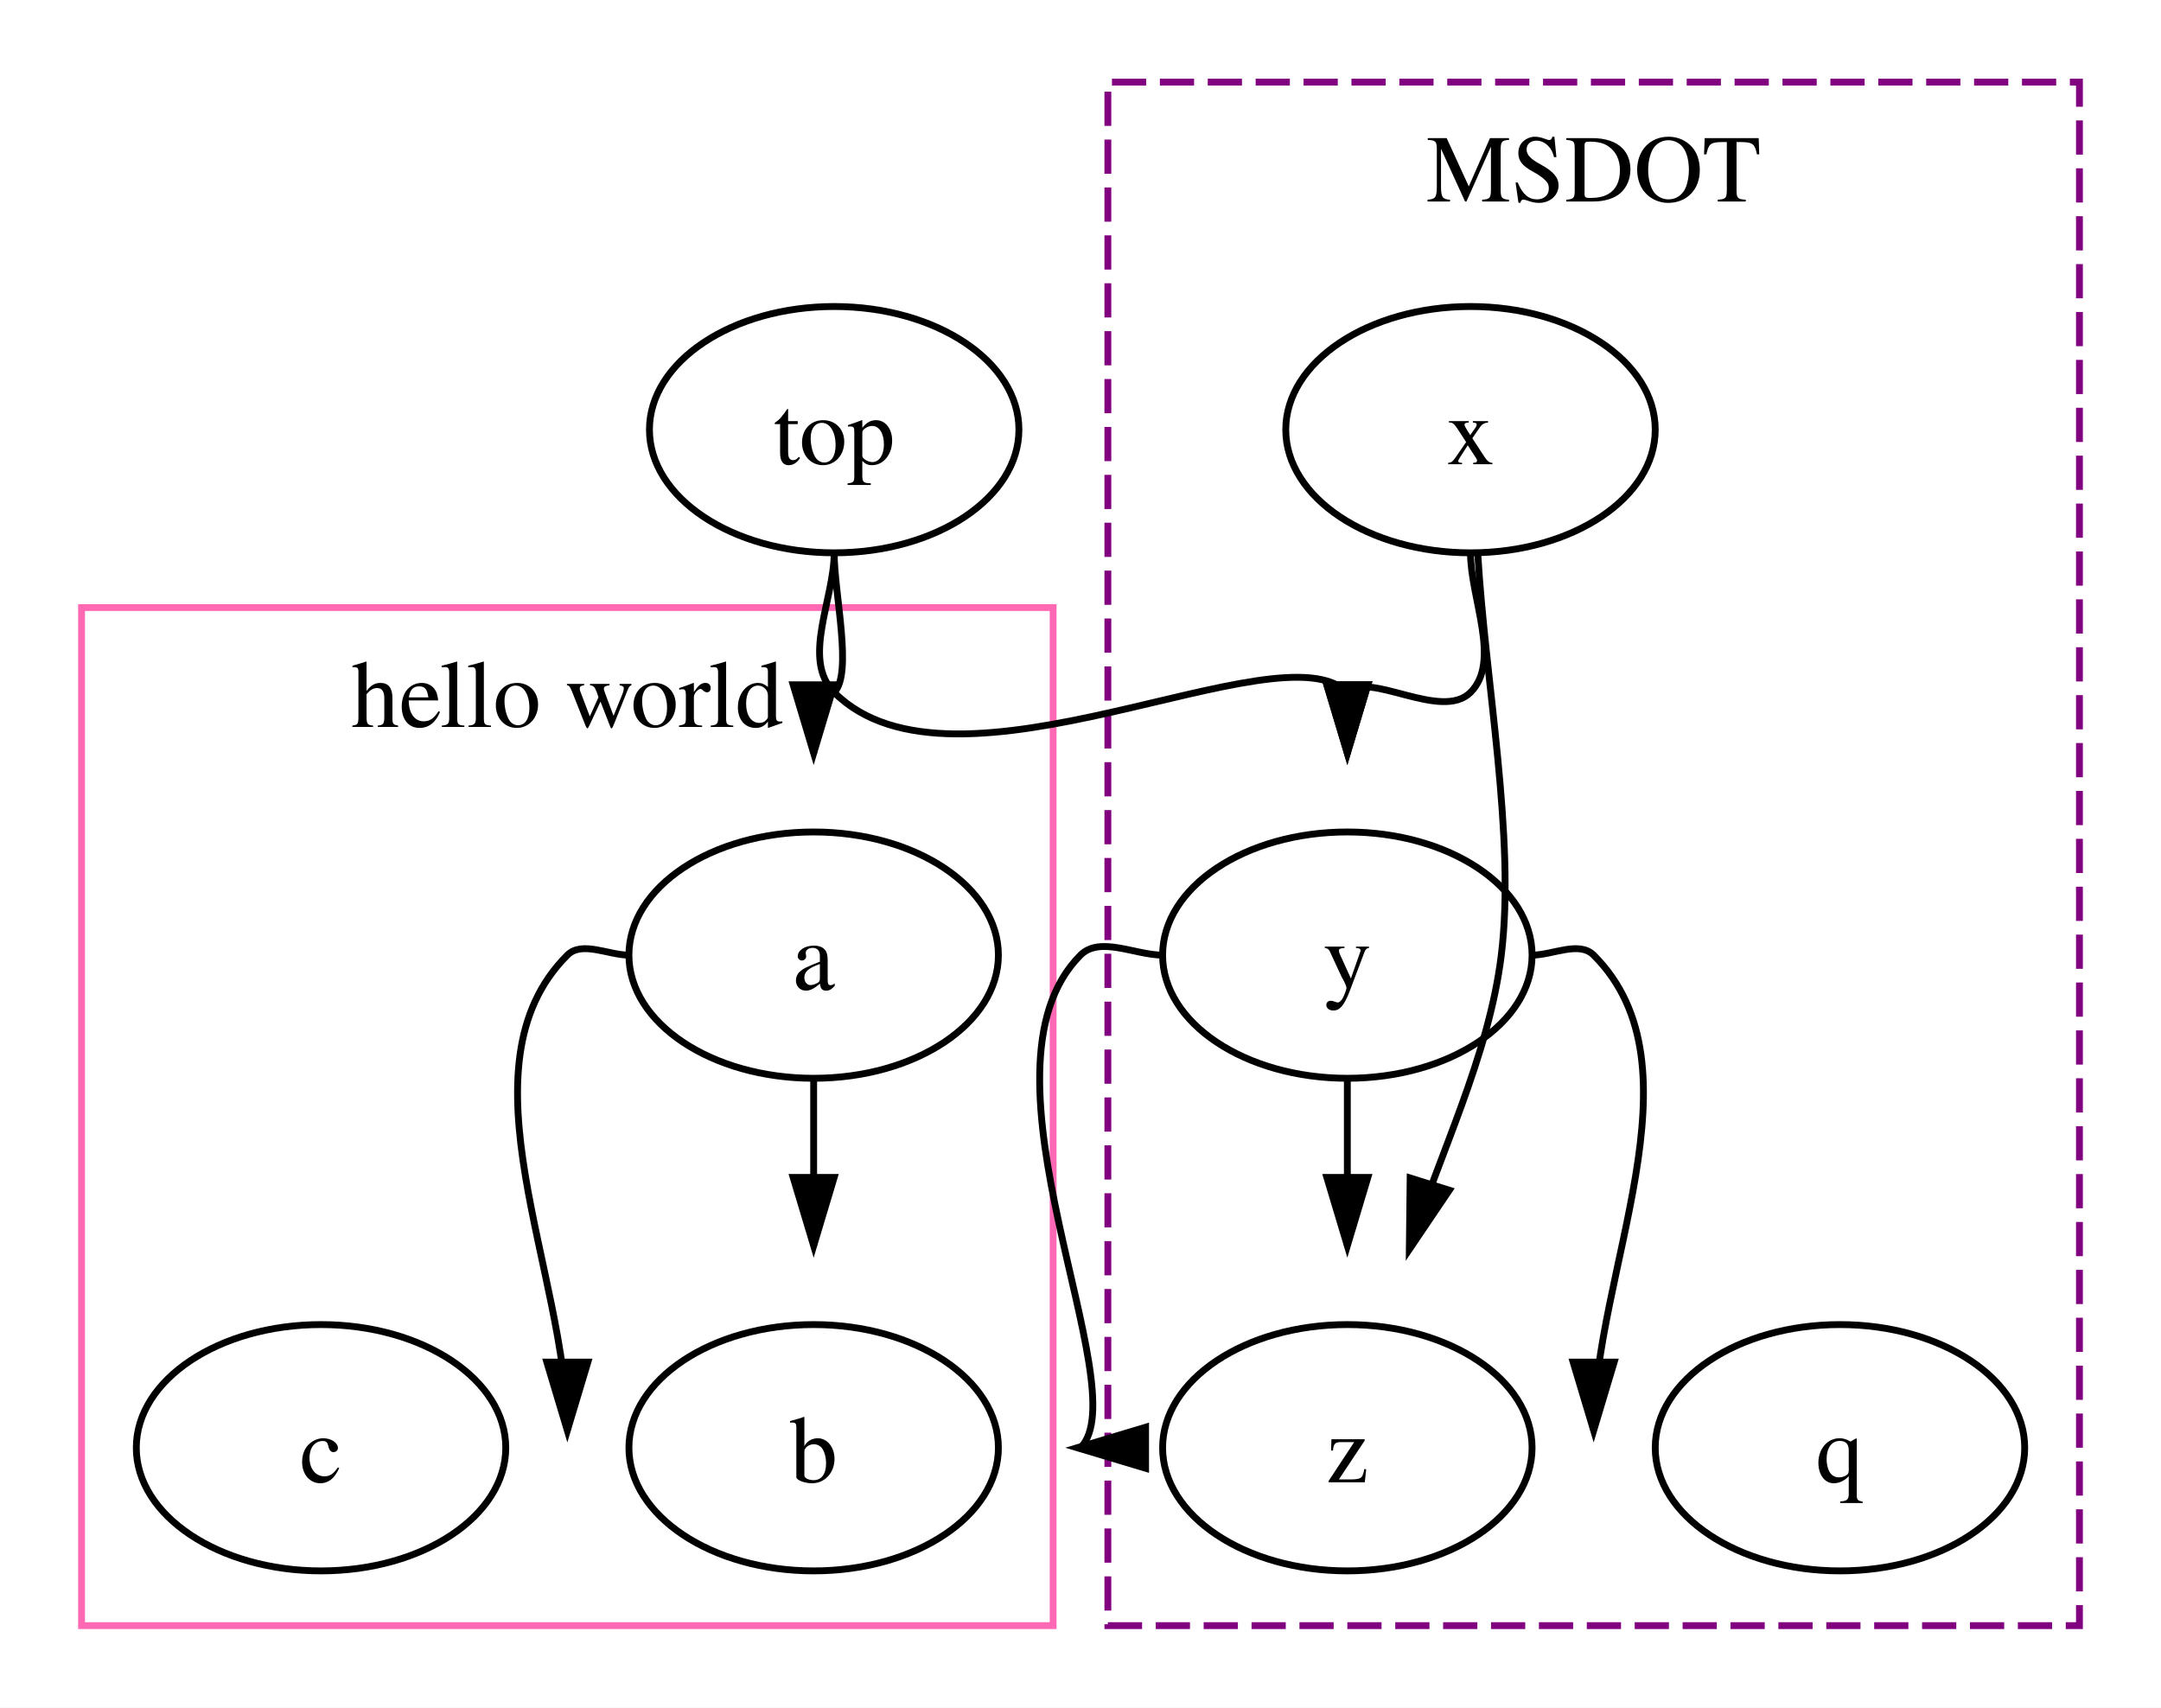
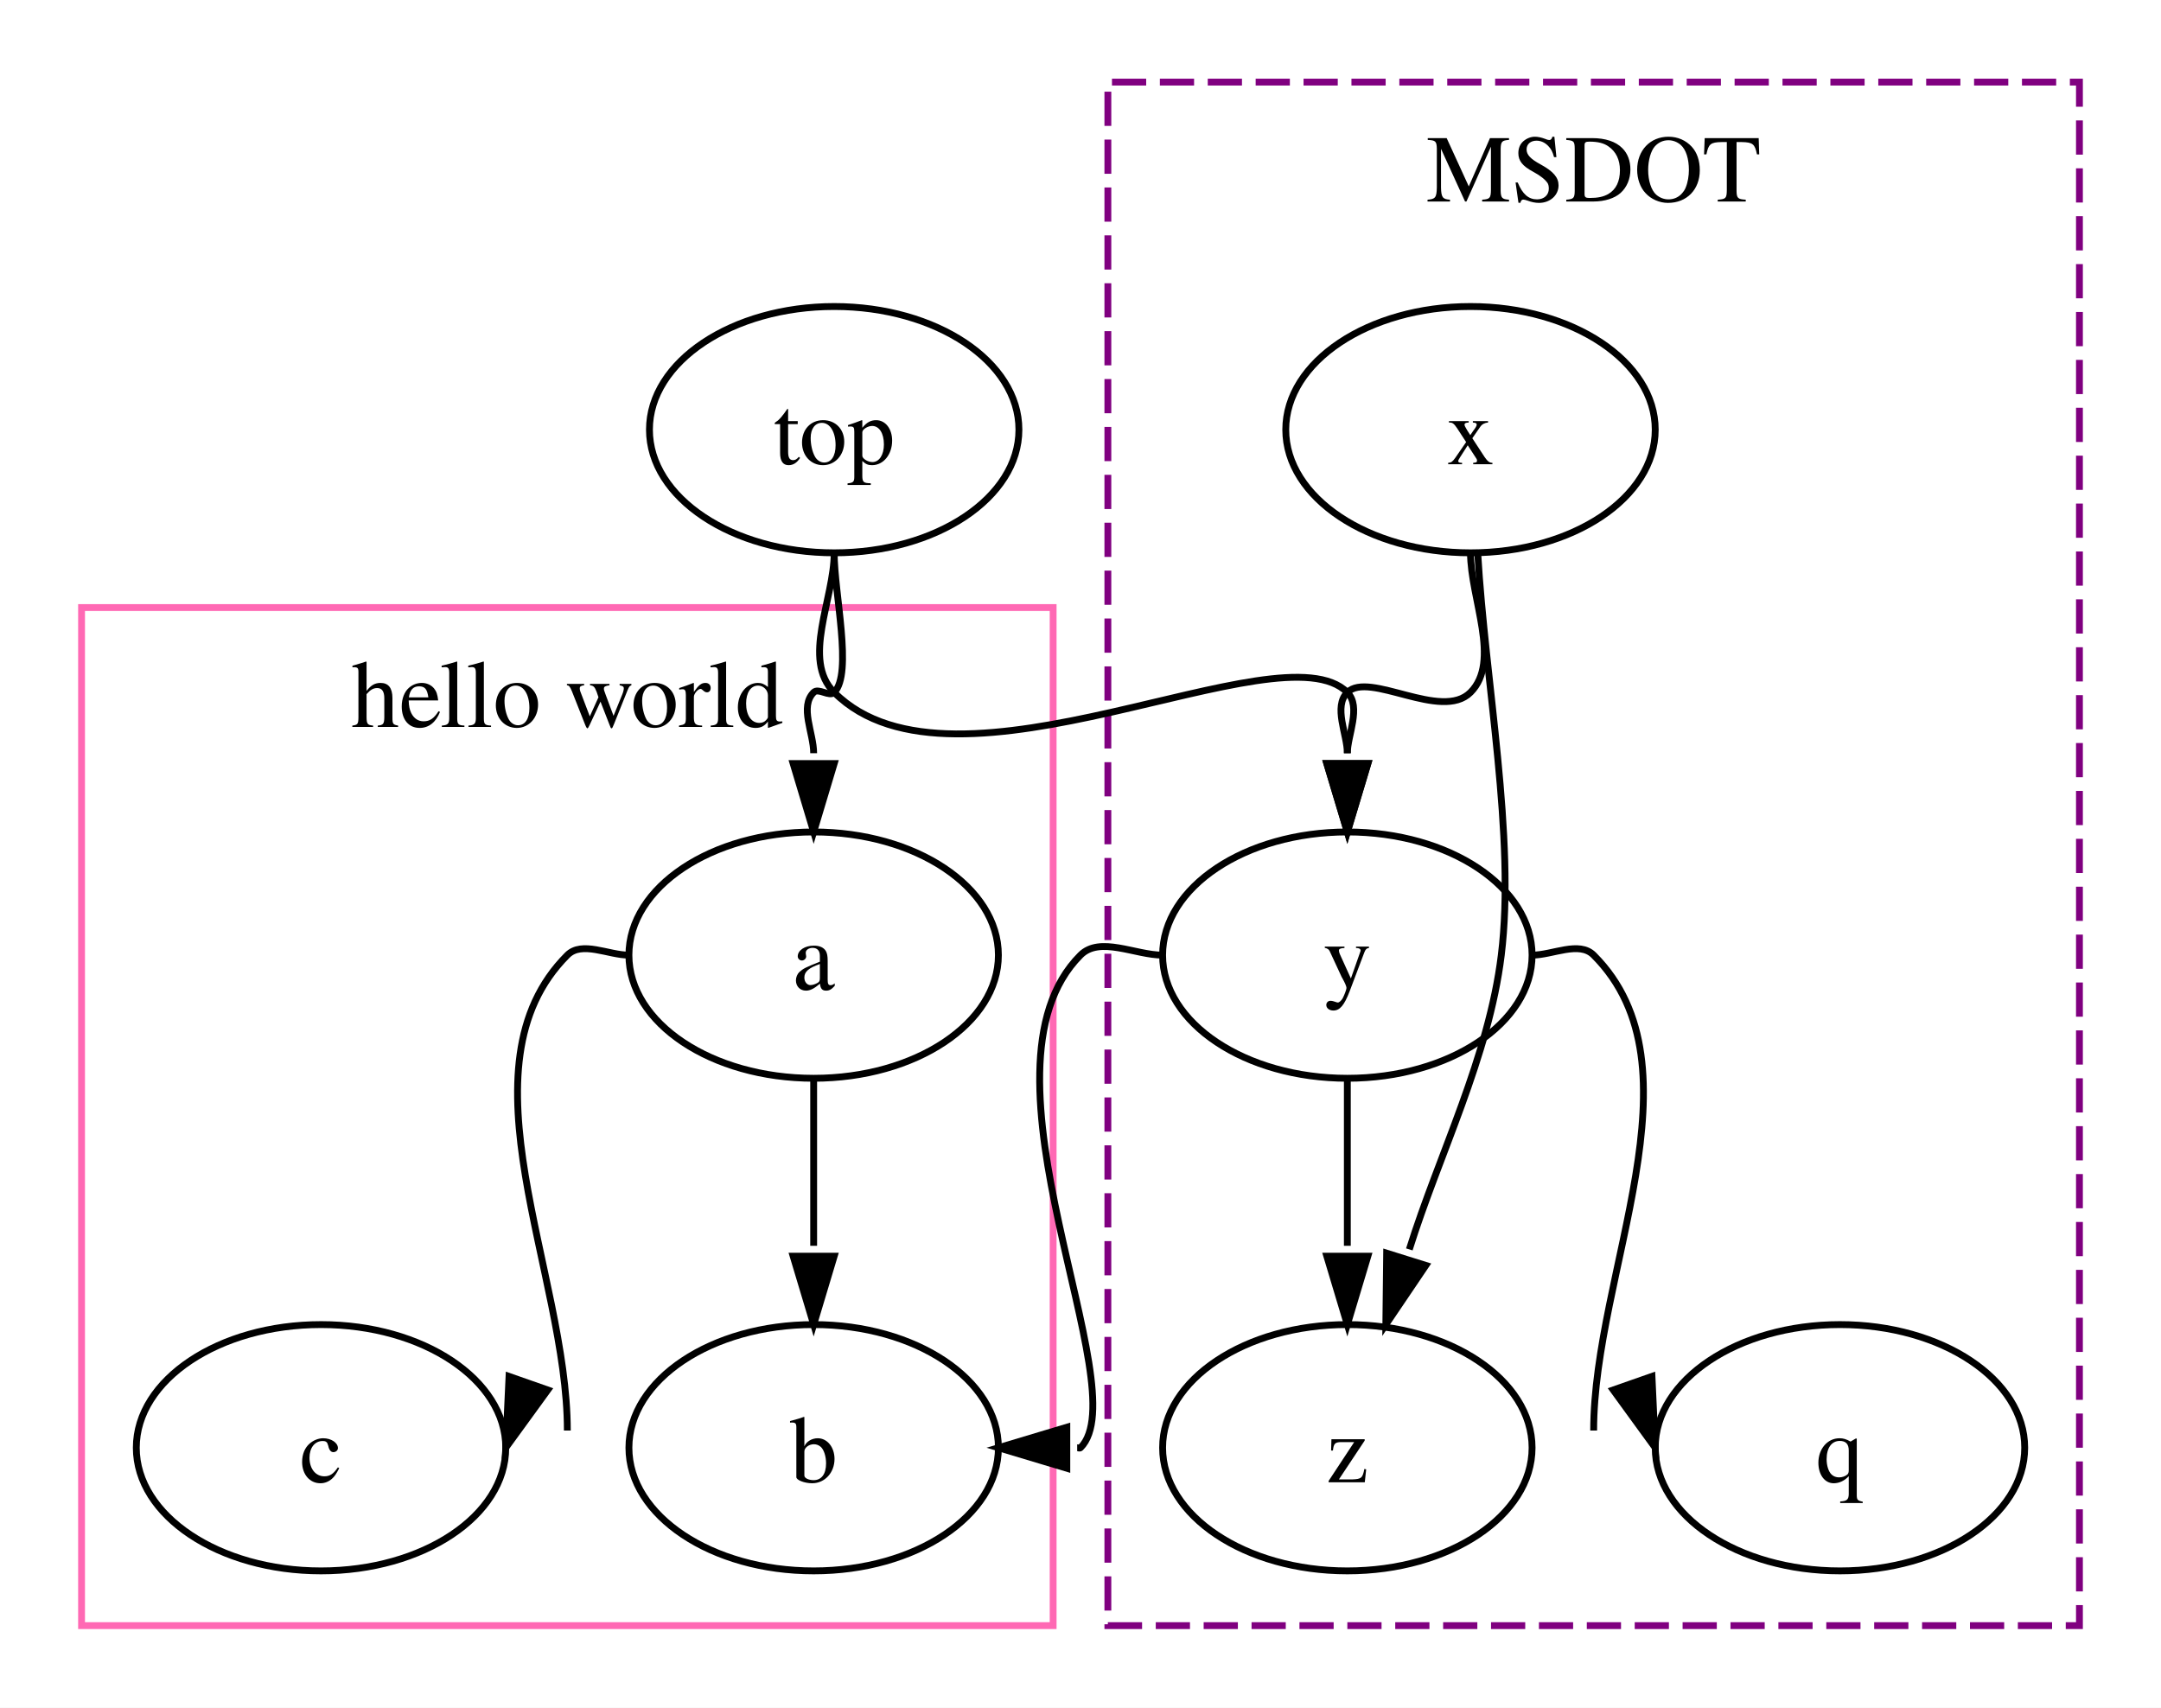
<svg xmlns="http://www.w3.org/2000/svg" width="315.84pt" height="249.6pt" viewBox="0 0 315.84 249.6">
  <rect x="0" y="0" width="315.84" height="249.6" fill="white" />
  <g transform="translate(0 249.6) scale(1 -1)">
    <rect x="11.92" y="12" width="142" height="148.8" fill="none" stroke="hotpink" />
    <text x="82.92" y="-143.35" transform="scale(1 -1)" text-anchor="middle" font-family="Times,serif" font-size="14" fill="black">hello world</text>
    <rect x="161.92" y="12" width="142" height="225.6" fill="none" stroke="purple" stroke-dasharray="5,2" />
    <text x="232.92" y="-220.15" transform="scale(1 -1)" text-anchor="middle" font-family="Times,serif" font-size="14" fill="black">MSDOT</text>
    <path d="M 118.92 92 C 118.92 86.576 118.92 78.081 118.92 74 C 118.92 71.838 118.92 69.468 118.92 67.514" fill="none" stroke="black" />
-     <polygon points="118.92,67.514 121.92,77.514 115.92,77.514" fill="black" stroke="black" />
+     <polygon points="118.92,56 121.92,66 115.92,66" fill="black" stroke="black" />
    <path d="M 91.92 110 C 88.92 110 85.041 112.121 82.92 110 C 66.542 93.622 82.92 63.676 82.92 40.514" fill="none" stroke="black" />
-     <polygon points="82.92,40.514 85.92,50.514 79.92,50.514" fill="black" stroke="black" />
+     <polygon points="73.92,38 80.059,46.445 74.397,48.429" fill="black" stroke="black" />
    <path d="M 214.92 168.8 C 214.92 162.12 219.445 152.925 214.92 148.4 C 210.677 144.157 200.089 151.569 196.92 148.4 C 194.825 146.305 196.92 142.251 196.92 139.514" fill="none" stroke="black" />
-     <polygon points="196.92,139.514 199.92,149.514 193.92,149.514" fill="black" stroke="black" />
+     <polygon points="196.92,128 199.92,138 193.92,138" fill="black" stroke="black" />
    <path d="M 215.975 168.8 C 217.083 149.891 221.532 127.198 219.42 110 C 217.589 95.091 210.302 80.821 205.979 66.989" fill="none" stroke="black" />
-     <polygon points="205.979,66.989 211.825,75.639 206.099,77.429" fill="black" stroke="black" />
+     <polygon points="202.545,56 208.391,64.65 202.664,66.44" fill="black" stroke="black" />
    <path d="M 196.92 92 C 196.92 86.576 196.92 78.081 196.92 74 C 196.92 71.838 196.92 69.468 196.92 67.514" fill="none" stroke="black" />
-     <polygon points="196.92,67.514 199.92,77.514 193.92,77.514" fill="black" stroke="black" />
+     <polygon points="196.92,56 199.92,66 193.92,66" fill="black" stroke="black" />
    <path d="M 223.92 110 C 226.92 110 230.799 112.121 232.92 110 C 249.298 93.622 232.92 63.676 232.92 40.514" fill="none" stroke="black" />
-     <polygon points="232.92,40.514 235.92,50.514 229.92,50.514" fill="black" stroke="black" />
+     <polygon points="241.92,38 241.443,48.429 235.781,46.445" fill="black" stroke="black" />
    <path d="M 121.92 168.8 C 121.92 162.87 124.678 151.158 121.92 148.4 C 121.213 147.693 119.627 149.107 118.92 148.4 C 116.825 146.305 118.92 142.476 118.92 139.514" fill="none" stroke="black" />
-     <polygon points="118.92,139.514 121.92,149.514 115.92,149.514" fill="black" stroke="black" />
+     <polygon points="118.92,128 121.92,138 115.92,138" fill="black" stroke="black" />
    <path d="M 121.92 168.8 C 121.92 162 117.112 153.208 121.92 148.4 C 139.598 130.722 187.034 158.286 196.92 148.4 C 199.015 146.305 196.92 142.084 196.92 139.514" fill="none" stroke="black" />
-     <polygon points="196.92,139.514 199.92,149.514 193.92,149.514" fill="black" stroke="black" />
+     <polygon points="196.92,128 199.92,138 193.92,138" fill="black" stroke="black" />
    <path d="M 169.92 110 C 165.92 110 160.748 112.828 157.92 110 C 140.949 93.029 166.463 46.543 157.92 38 C 157.805 37.885 157.572 38 157.434 38" fill="none" stroke="black" />
-     <polygon points="157.434,38 167.434,35 167.434,41" fill="black" stroke="black" />
+     <polygon points="145.92,38 155.92,35 155.92,41" fill="black" stroke="black" />
    <ellipse cx="118.92" cy="110" rx="27" ry="18" fill="none" stroke="black" />
    <text x="118.92" y="-104.95" transform="scale(1 -1)" text-anchor="middle" font-family="Times,serif" font-size="14" fill="black">a</text>
    <ellipse cx="118.92" cy="38" rx="27" ry="18" fill="none" stroke="black" />
    <text x="118.92" y="-32.95" transform="scale(1 -1)" text-anchor="middle" font-family="Times,serif" font-size="14" fill="black">b</text>
    <ellipse cx="46.92" cy="38" rx="27" ry="18" fill="none" stroke="black" />
    <text x="46.92" y="-32.95" transform="scale(1 -1)" text-anchor="middle" font-family="Times,serif" font-size="14" fill="black">c</text>
    <ellipse cx="214.92" cy="186.8" rx="27" ry="18" fill="none" stroke="black" />
    <text x="214.92" y="-181.75" transform="scale(1 -1)" text-anchor="middle" font-family="Times,serif" font-size="14" fill="black">x</text>
    <ellipse cx="196.92" cy="110" rx="27" ry="18" fill="none" stroke="black" />
    <text x="196.92" y="-104.95" transform="scale(1 -1)" text-anchor="middle" font-family="Times,serif" font-size="14" fill="black">y</text>
    <ellipse cx="196.92" cy="38" rx="27" ry="18" fill="none" stroke="black" />
    <text x="196.92" y="-32.95" transform="scale(1 -1)" text-anchor="middle" font-family="Times,serif" font-size="14" fill="black">z</text>
    <ellipse cx="268.92" cy="38" rx="27" ry="18" fill="none" stroke="black" />
    <text x="268.92" y="-32.95" transform="scale(1 -1)" text-anchor="middle" font-family="Times,serif" font-size="14" fill="black">q</text>
    <ellipse cx="121.92" cy="186.8" rx="27" ry="18" fill="none" stroke="black" />
    <text x="121.92" y="-181.75" transform="scale(1 -1)" text-anchor="middle" font-family="Times,serif" font-size="14" fill="black">top</text>
  </g>
</svg>
